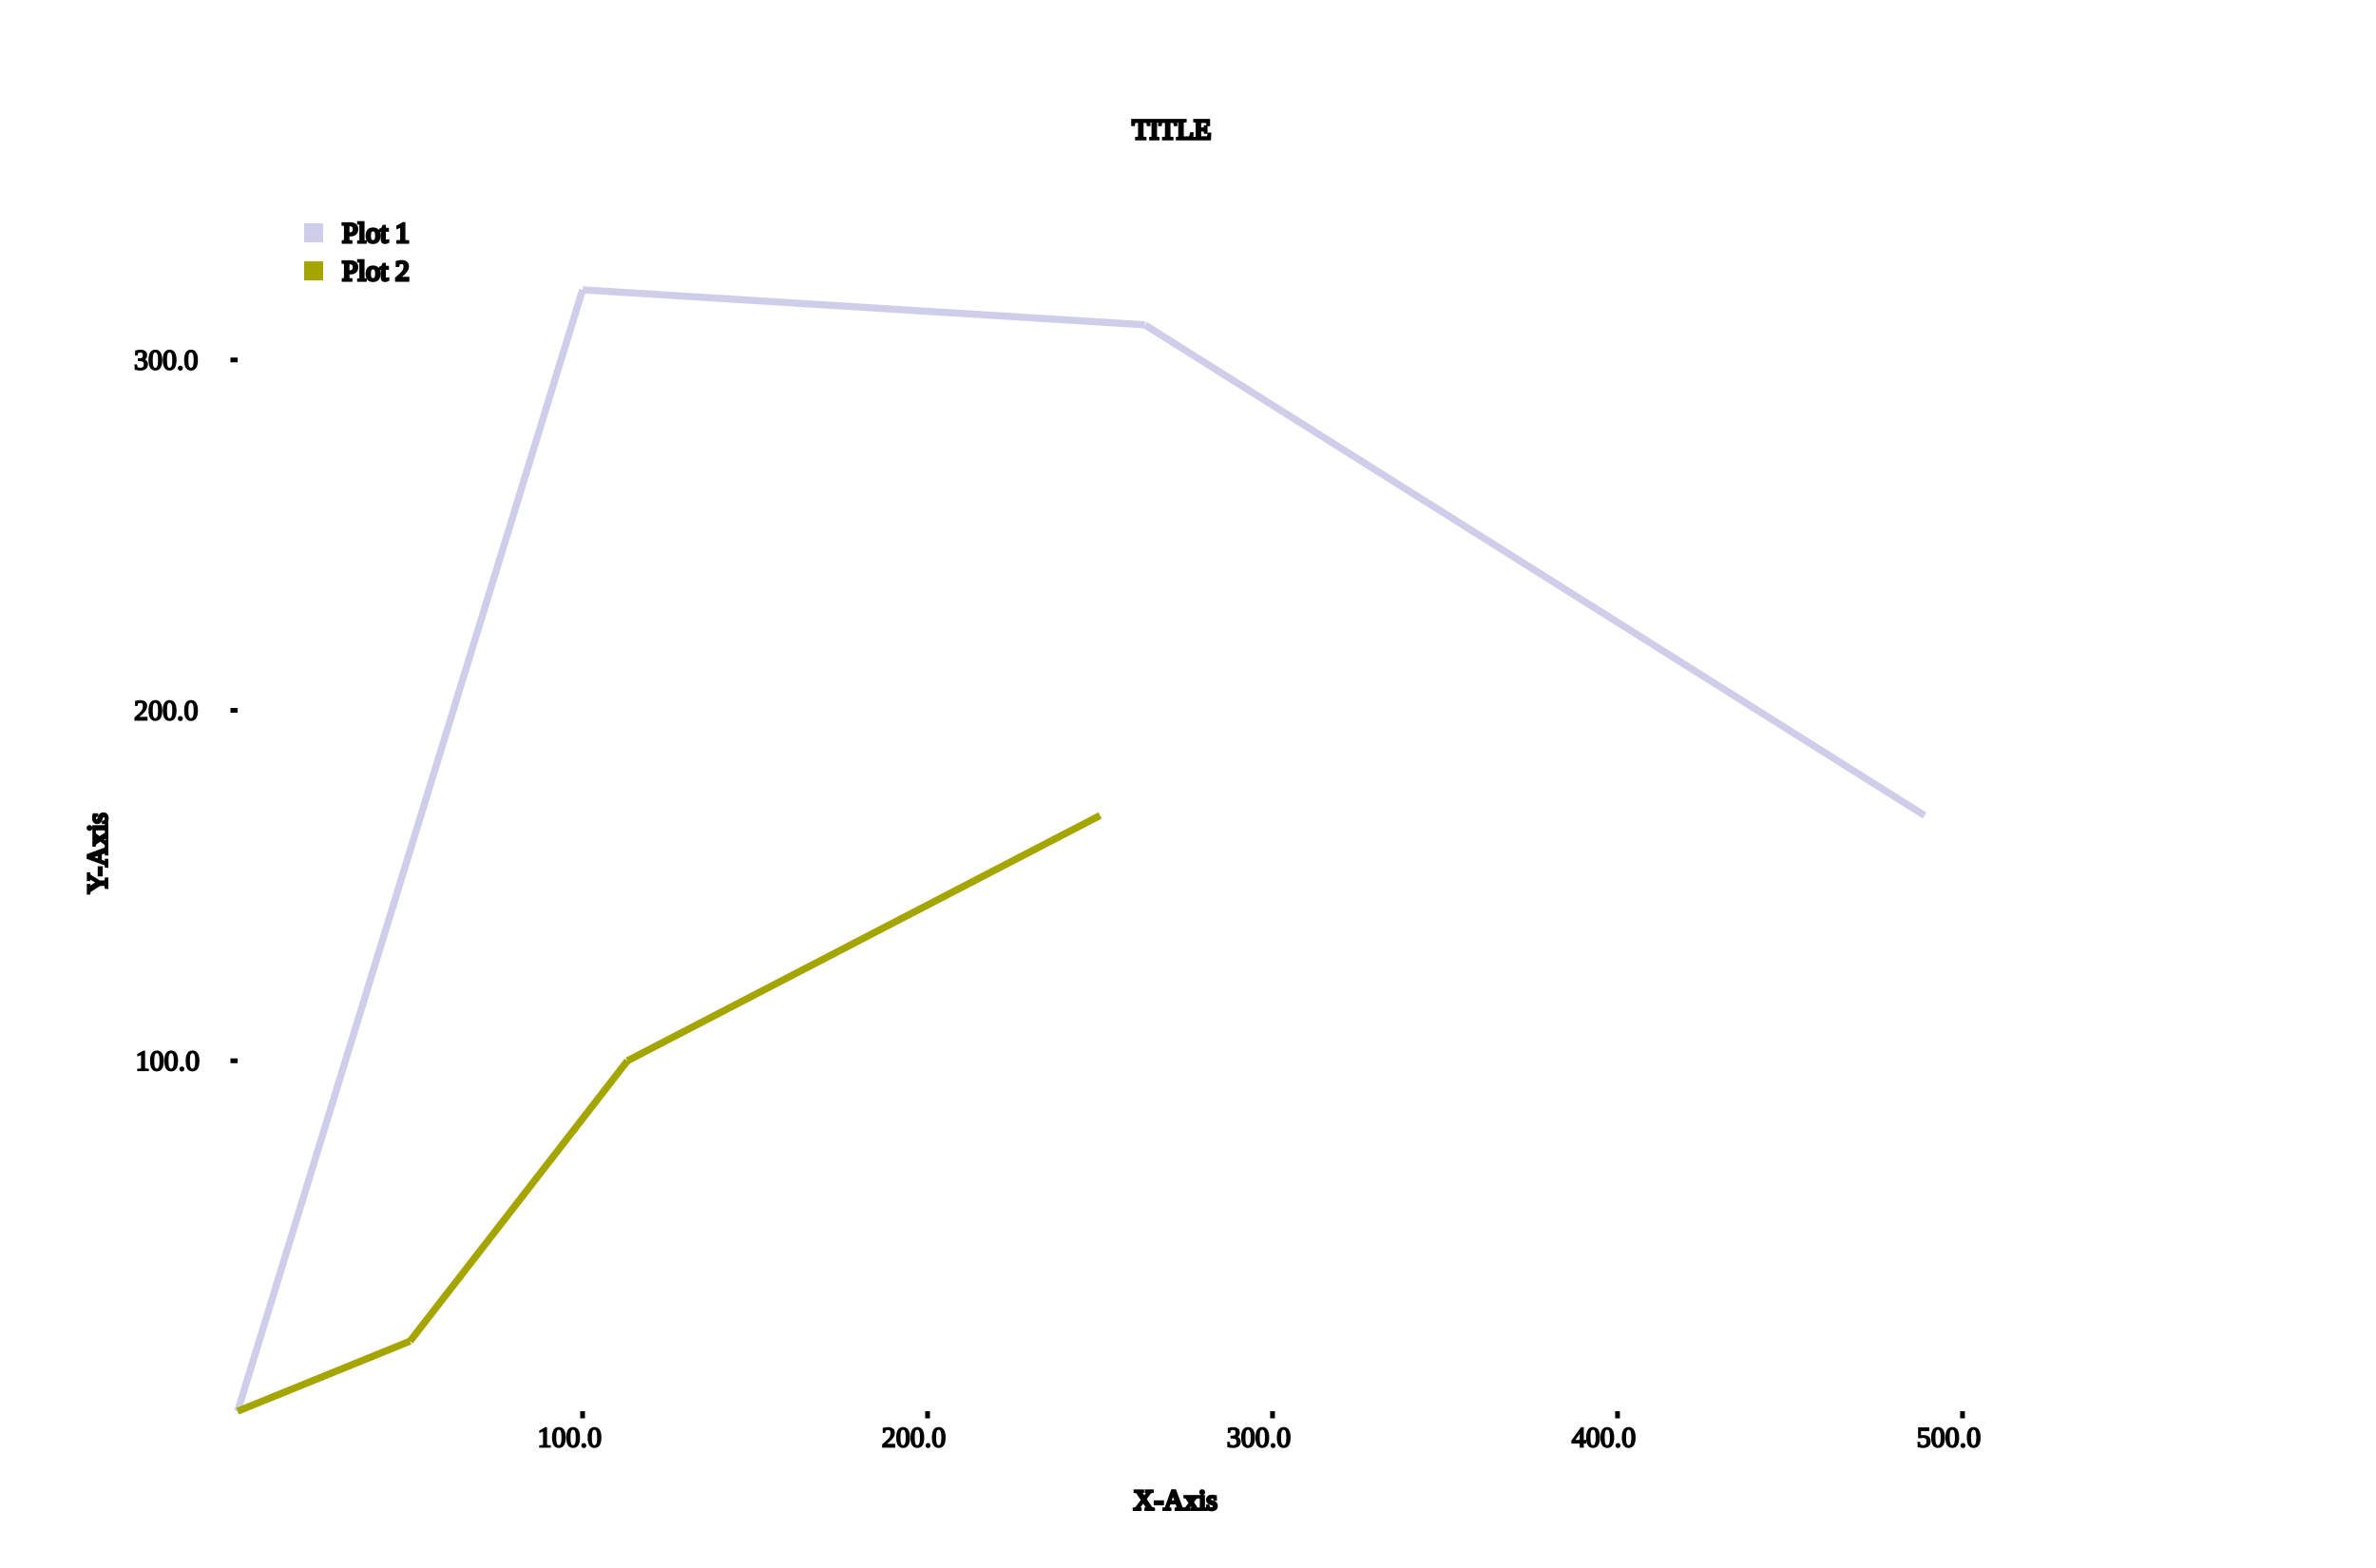
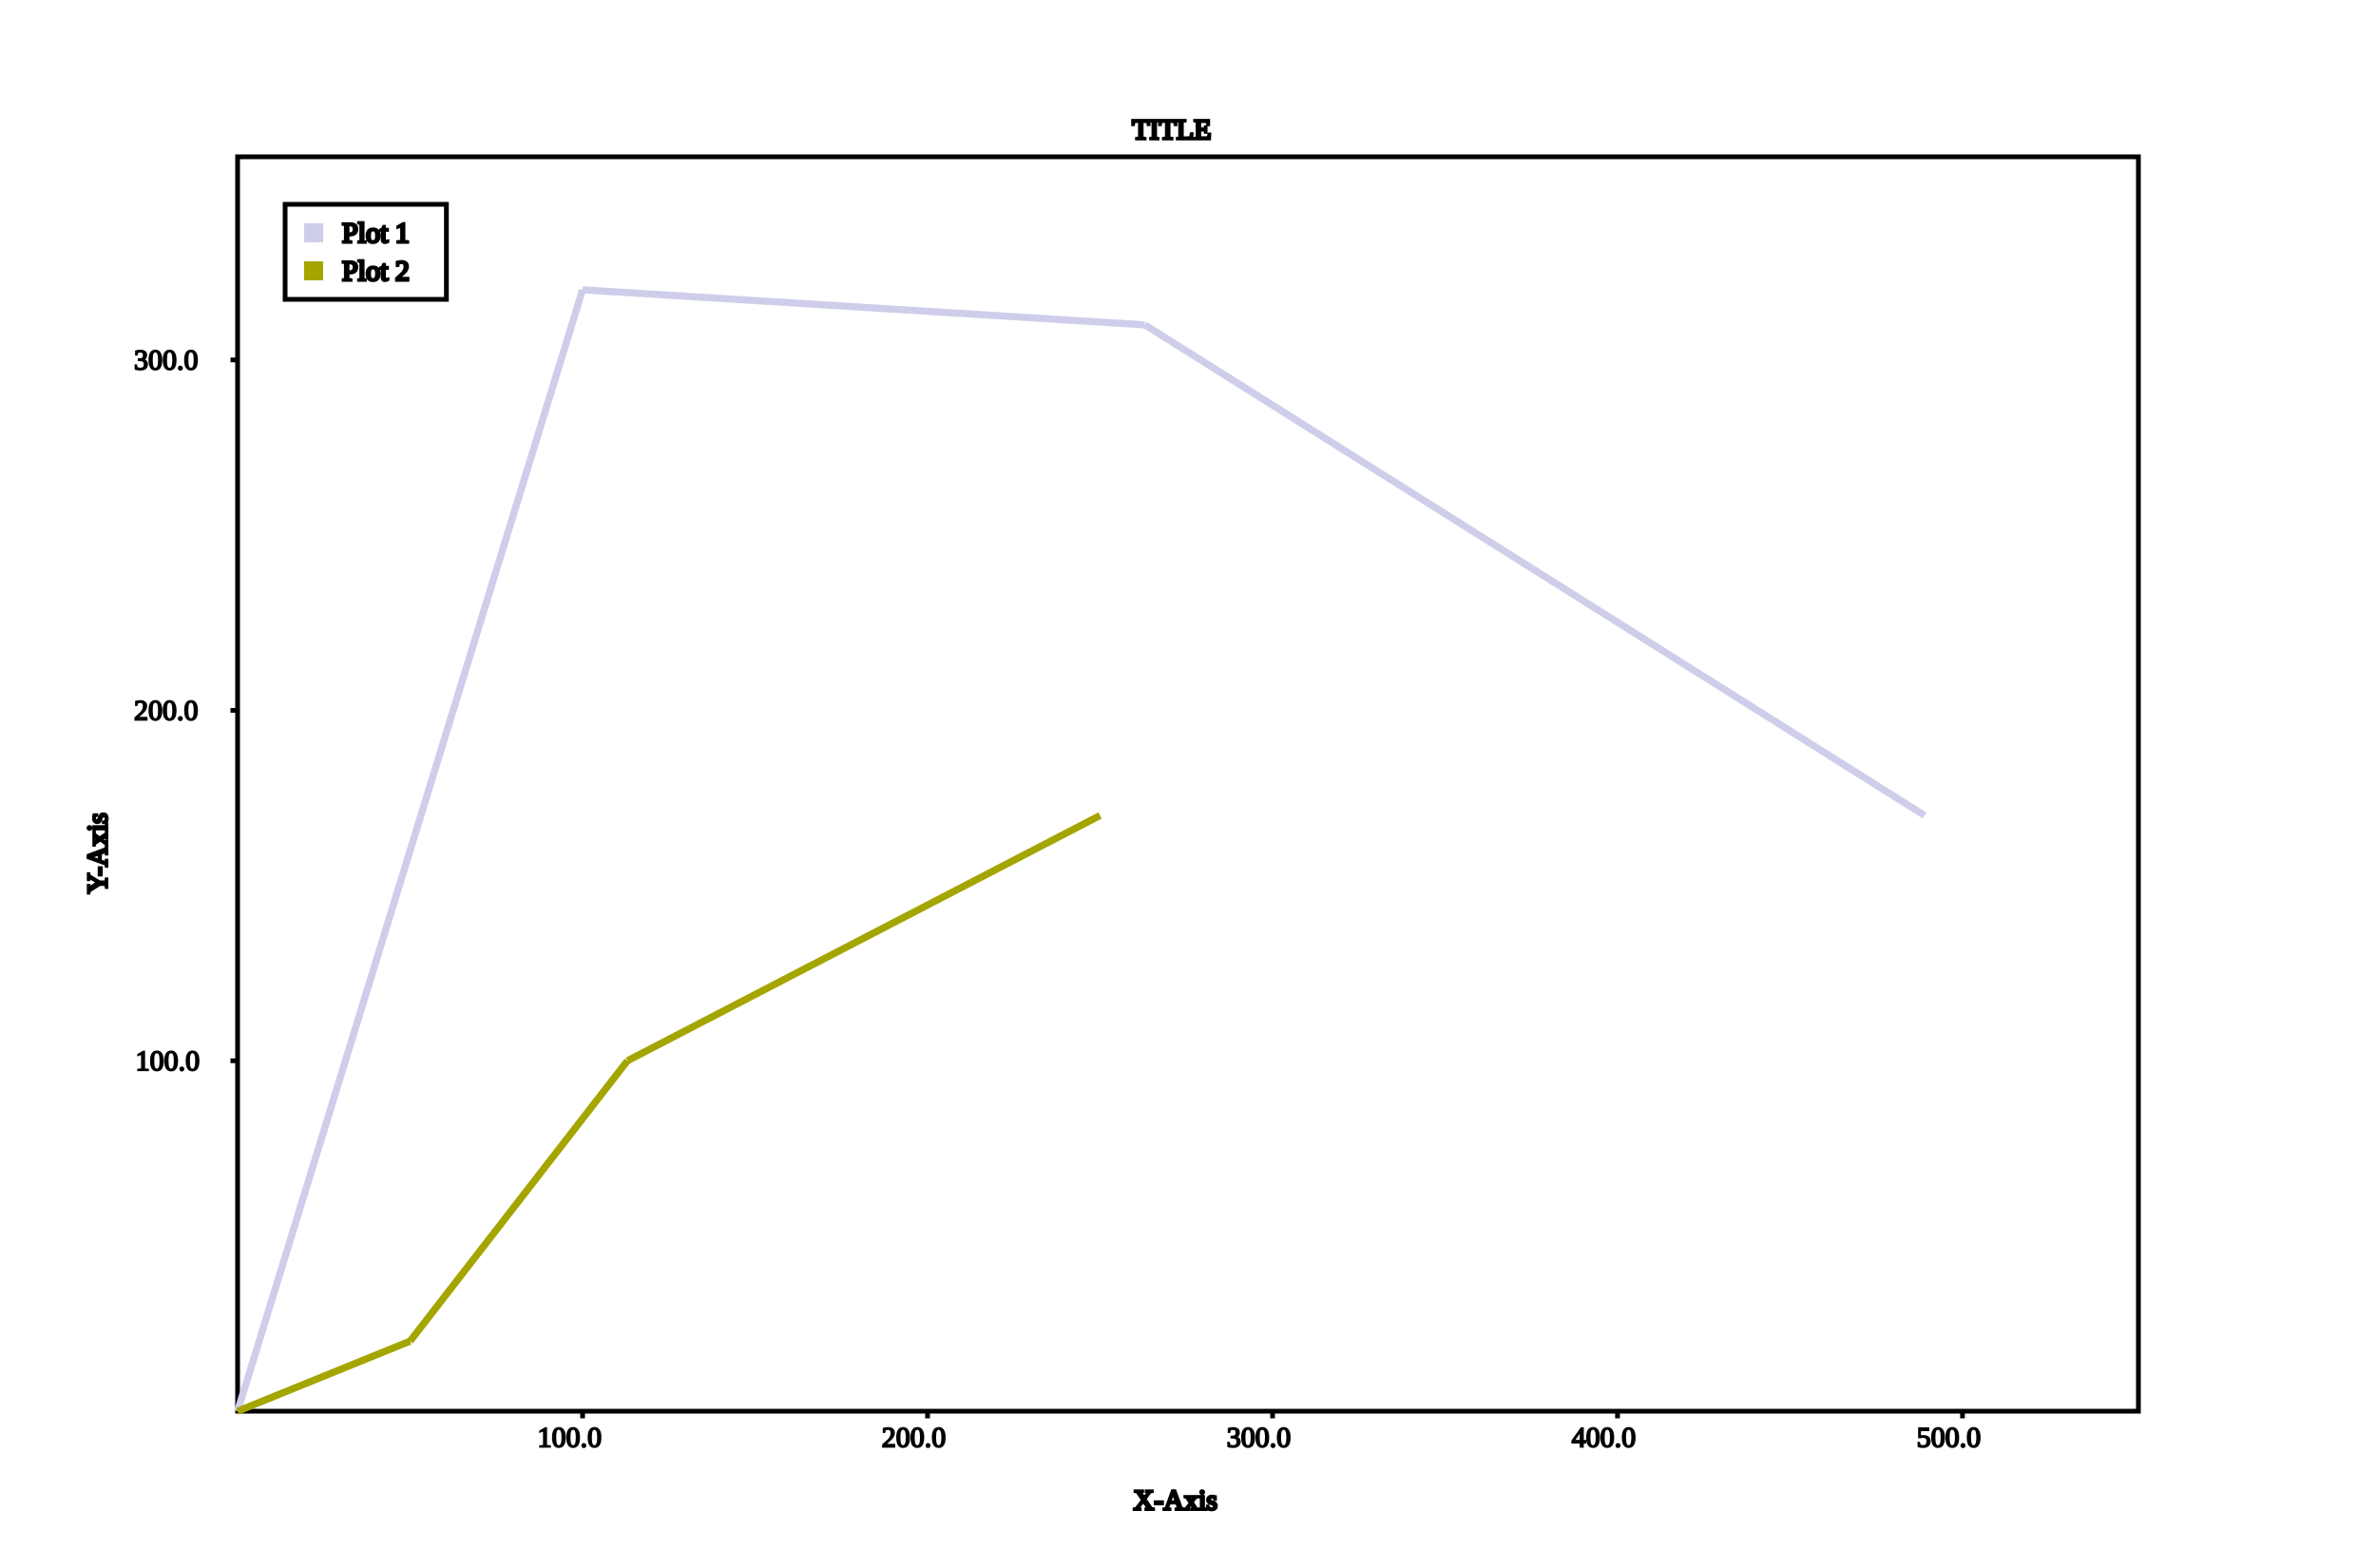
<svg xmlns="http://www.w3.org/2000/svg" height="660.0" width="1000.0" version="4.0">
  <rect width="100%" height="100%" fill="white" />
-   <rect x="100.0" y="66.0" width="800.0" height="528.0" style="fill:rgb(255,255,255);stroke-width:2.0;stroke:rgb(strokeColor.r*255.0,strokeColor.g*255.0,strokeColor.b*255.0)" />
+   <rect x="100.0" y="66.0" width="800.0" height="528.0" style="fill:rgb(255,255,255);stroke-width:2.0;stroke:rgb(0.0,0.0,0.0)" />
  <line x1="245.194" y1="597.0" x2="245.194" y2="594.0" style="stroke:rgb(0.0,0.0,0.0);stroke-width:2.0" />
  <text x="226.214" y="609.0" stroke="#000000" stroke-width="0.7" transform="rotate(-0.0,226.2143,609.0)">100.0</text>
  <line x1="390.389" y1="597.0" x2="390.389" y2="594.0" style="stroke:rgb(0.0,0.0,0.0);stroke-width:2.0" />
  <text x="371.089" y="609.0" stroke="#000000" stroke-width="0.7" transform="rotate(-0.0,371.0886,609.0)">200.0</text>
  <line x1="535.583" y1="597.0" x2="535.583" y2="594.0" style="stroke:rgb(0.0,0.0,0.0);stroke-width:2.0" />
  <text x="516.283" y="609.0" stroke="#000000" stroke-width="0.7" transform="rotate(-0.0,516.2828,609.0)">300.0</text>
  <line x1="680.777" y1="597.0" x2="680.777" y2="594.0" style="stroke:rgb(0.0,0.0,0.0);stroke-width:2.0" />
  <text x="661.477" y="609.0" stroke="#000000" stroke-width="0.7" transform="rotate(-0.0,661.4771,609.0)">400.0</text>
  <line x1="825.971" y1="597.0" x2="825.971" y2="594.0" style="stroke:rgb(0.0,0.0,0.0);stroke-width:2.0" />
  <text x="806.671" y="609.0" stroke="#000000" stroke-width="0.7" transform="rotate(-0.0,806.6714,609.0)">500.0</text>
  <line x1="97.0" y1="446.5" x2="100.0" y2="446.5" style="stroke:rgb(0.0,0.0,0.0);stroke-width:2.0" />
  <text x="57.04" y="450.5" stroke="#000000" stroke-width="0.7" transform="rotate(-0.0,57.04,450.5)">100.0</text>
  <line x1="97.0" y1="299.0" x2="100.0" y2="299.0" style="stroke:rgb(0.0,0.0,0.0);stroke-width:2.0" />
  <text x="56.4" y="303.0" stroke="#000000" stroke-width="0.7" transform="rotate(-0.0,56.4,303.0)">200.0</text>
  <line x1="97.0" y1="151.5" x2="100.0" y2="151.5" style="stroke:rgb(0.0,0.0,0.0);stroke-width:2.0" />
  <text x="56.4" y="155.5" stroke="#000000" stroke-width="0.7" transform="rotate(-0.0,56.4,155.5)">300.0</text>
  <line x1="100.0" y1="594.0" x2="245.194" y2="122.0" style="stroke:rgb(206.04,206.04,235.11);stroke-width:3.0" />
  <line x1="245.194" y1="122.0" x2="481.861" y2="136.75" style="stroke:rgb(206.04,206.04,235.11);stroke-width:3.0" />
  <line x1="481.861" y1="136.75" x2="810.0" y2="343.25" style="stroke:rgb(206.04,206.04,235.11);stroke-width:3.0" />
  <line x1="100.0" y1="594.0" x2="172.597" y2="564.5" style="stroke:rgb(164.985,164.985,0.0);stroke-width:3.0" />
  <line x1="172.597" y1="564.5" x2="264.07" y2="446.5" style="stroke:rgb(164.985,164.985,0.0);stroke-width:3.0" />
  <line x1="264.07" y1="446.5" x2="462.986" y2="343.25" style="stroke:rgb(164.985,164.985,0.0);stroke-width:3.0" />
  <text x="476.475" y="58.5" stroke="#000000" stroke-width="1.2" transform="rotate(0,476.475,58.5)">TITLE</text>
  <text x="477.05" y="635.4" stroke="#000000" stroke-width="1.2" transform="rotate(0,477.05,635.4)">X-Axis</text>
  <text x="45.0" y="376.1" stroke="#000000" stroke-width="1.2" transform="rotate(-90.0,45.0,376.1)">Y-Axis</text>
-   <rect x="120.0" y="86.0" width="67.88" height="40.0" style="fill:rgb(255.0,255.0,255.0);stroke-width:2.0;stroke:rgb(borderColor.r*255.0,borderColor.g*255.0,borderColor.b*255.0)" />
+   <rect x="120.0" y="86.0" width="67.88" height="40.0" style="fill:rgb(255.0,255.0,255.0);stroke-width:2.0;stroke:rgb(0.0,0.0,0.0)" />
  <rect x="128.0" y="94.0" width="8.0" height="8.0" style="fill:rgb(206.04,206.04,235.11);stroke-width:0;stroke:rgb(0,0,0)" />
  <text x="144.0" y="102.0" stroke="#000000" stroke-width="1.2" transform="rotate(0,144.0,102.0)">Plot 1</text>
  <rect x="128.0" y="110.0" width="8.0" height="8.0" style="fill:rgb(164.985,164.985,0.0);stroke-width:0;stroke:rgb(0,0,0)" />
  <text x="144.0" y="118.0" stroke="#000000" stroke-width="1.2" transform="rotate(0,144.0,118.0)">Plot 2</text>
</svg>
